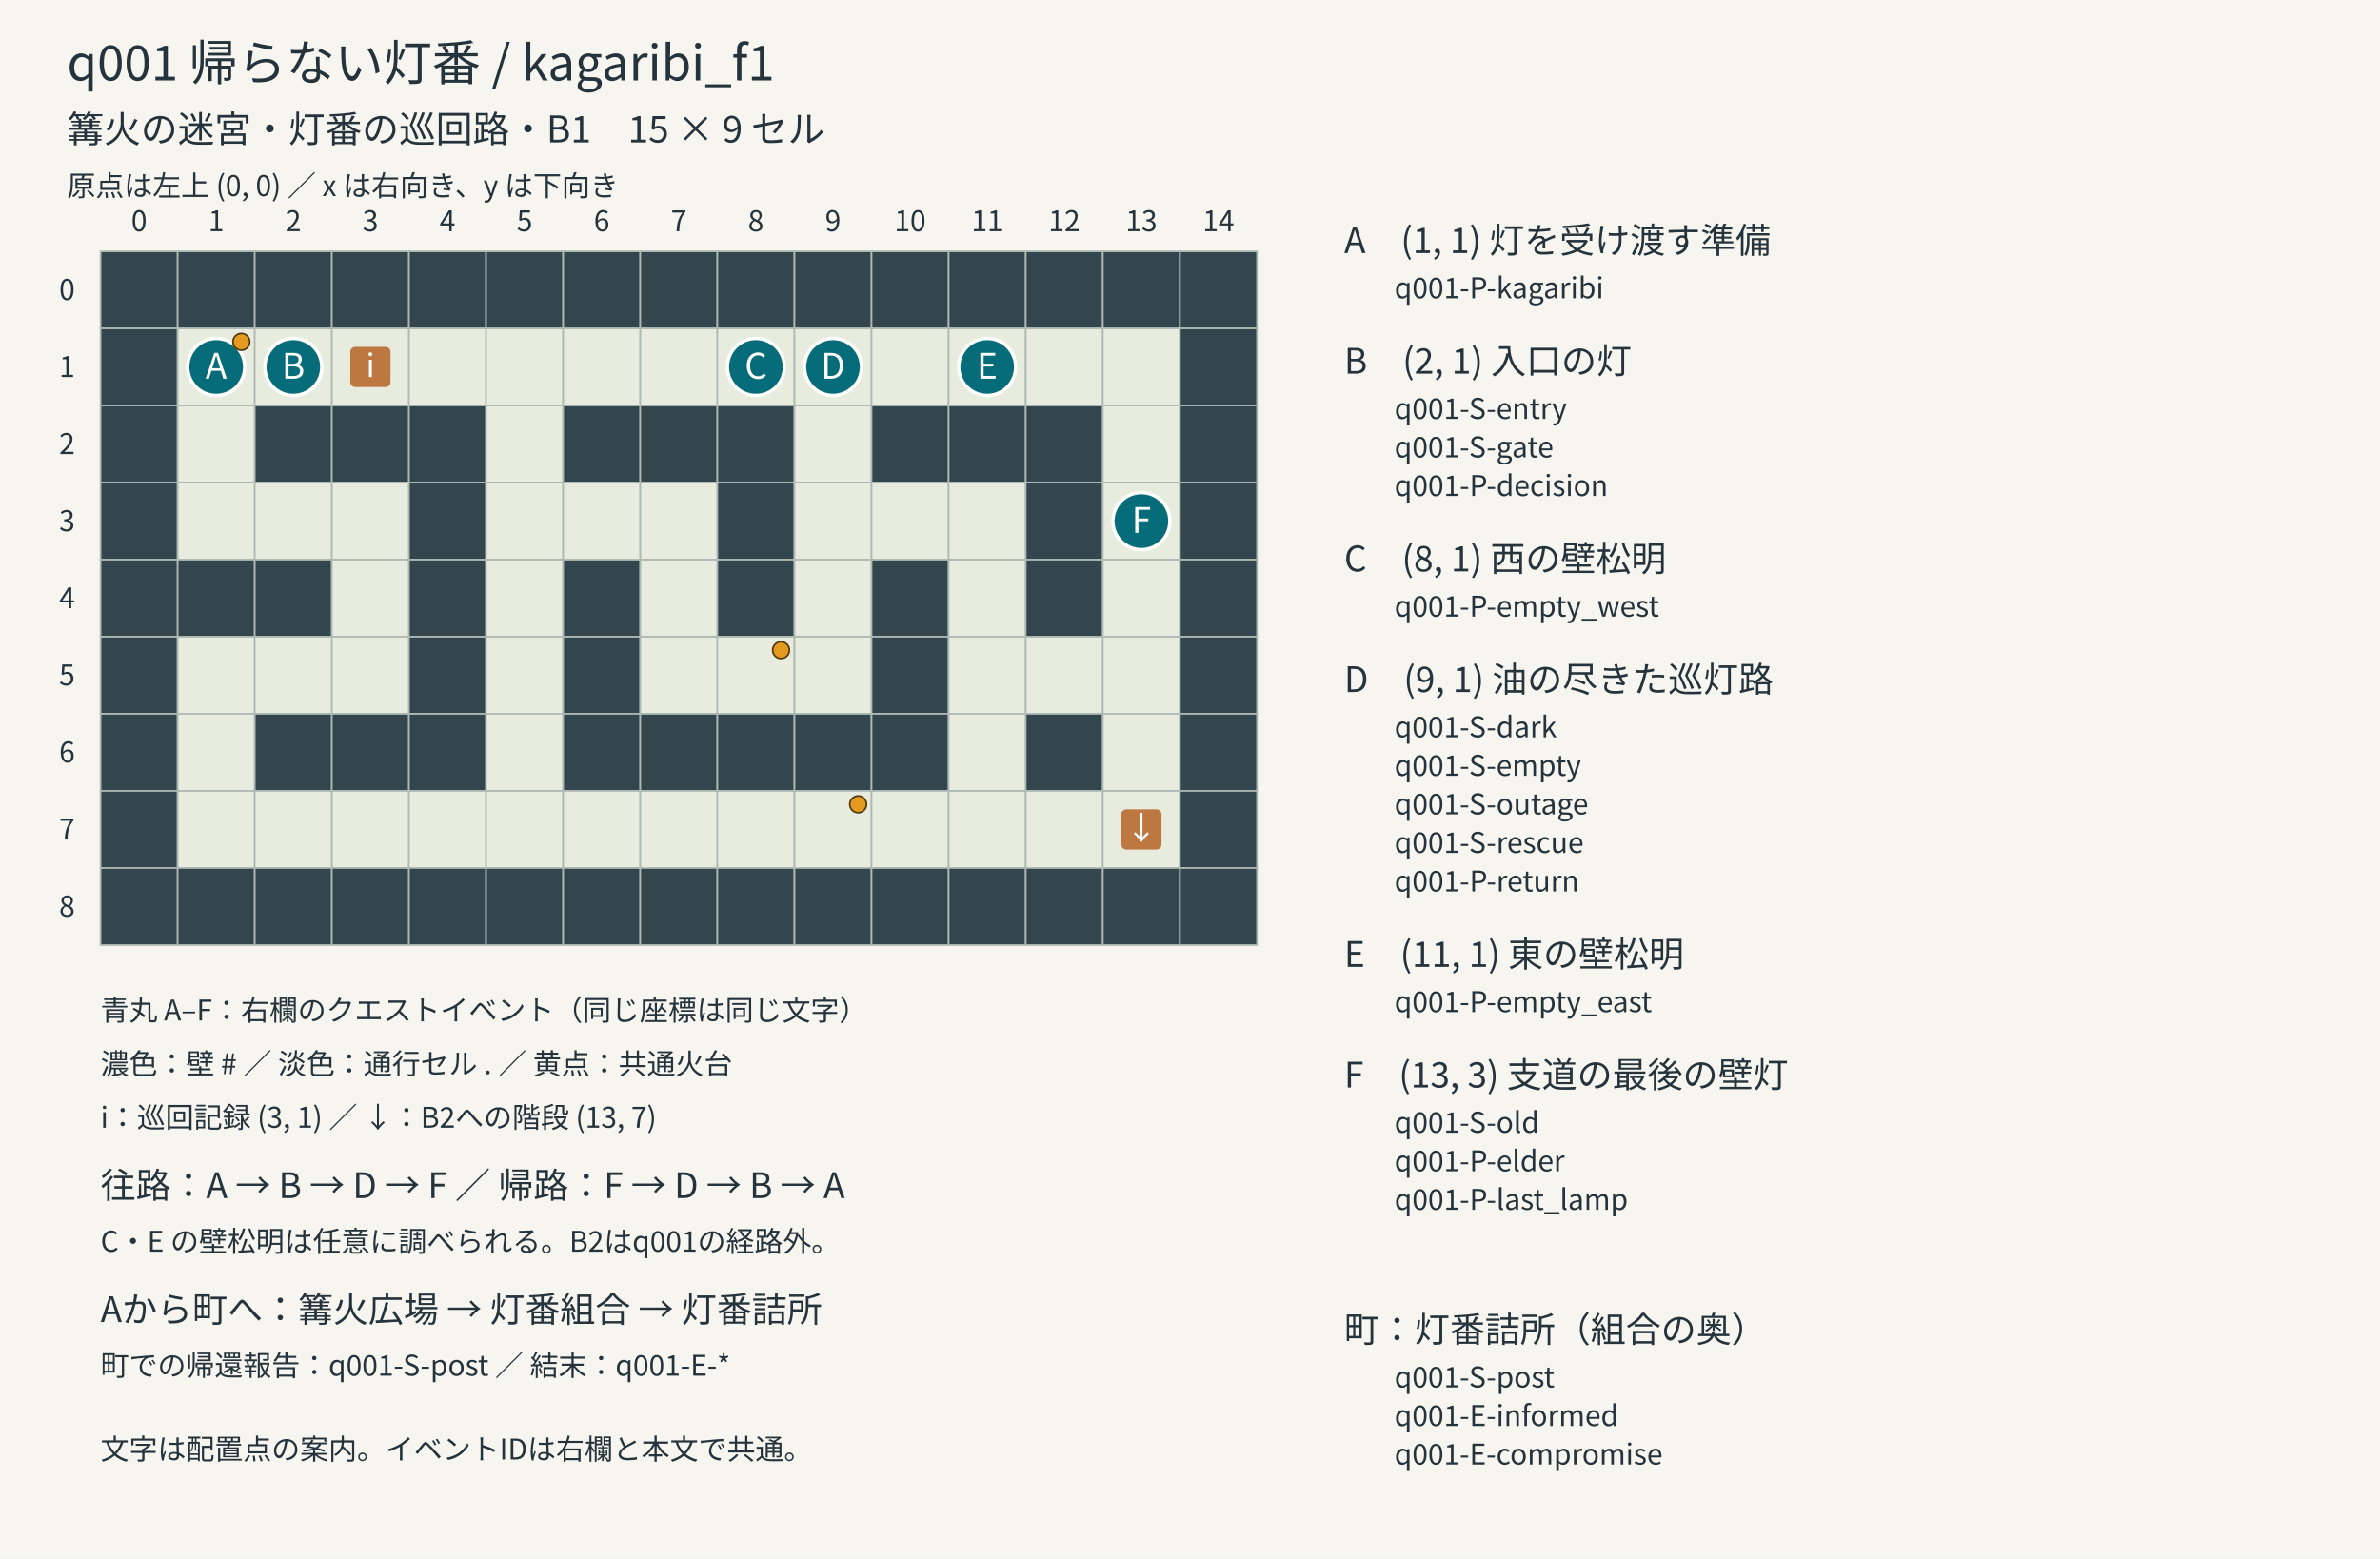
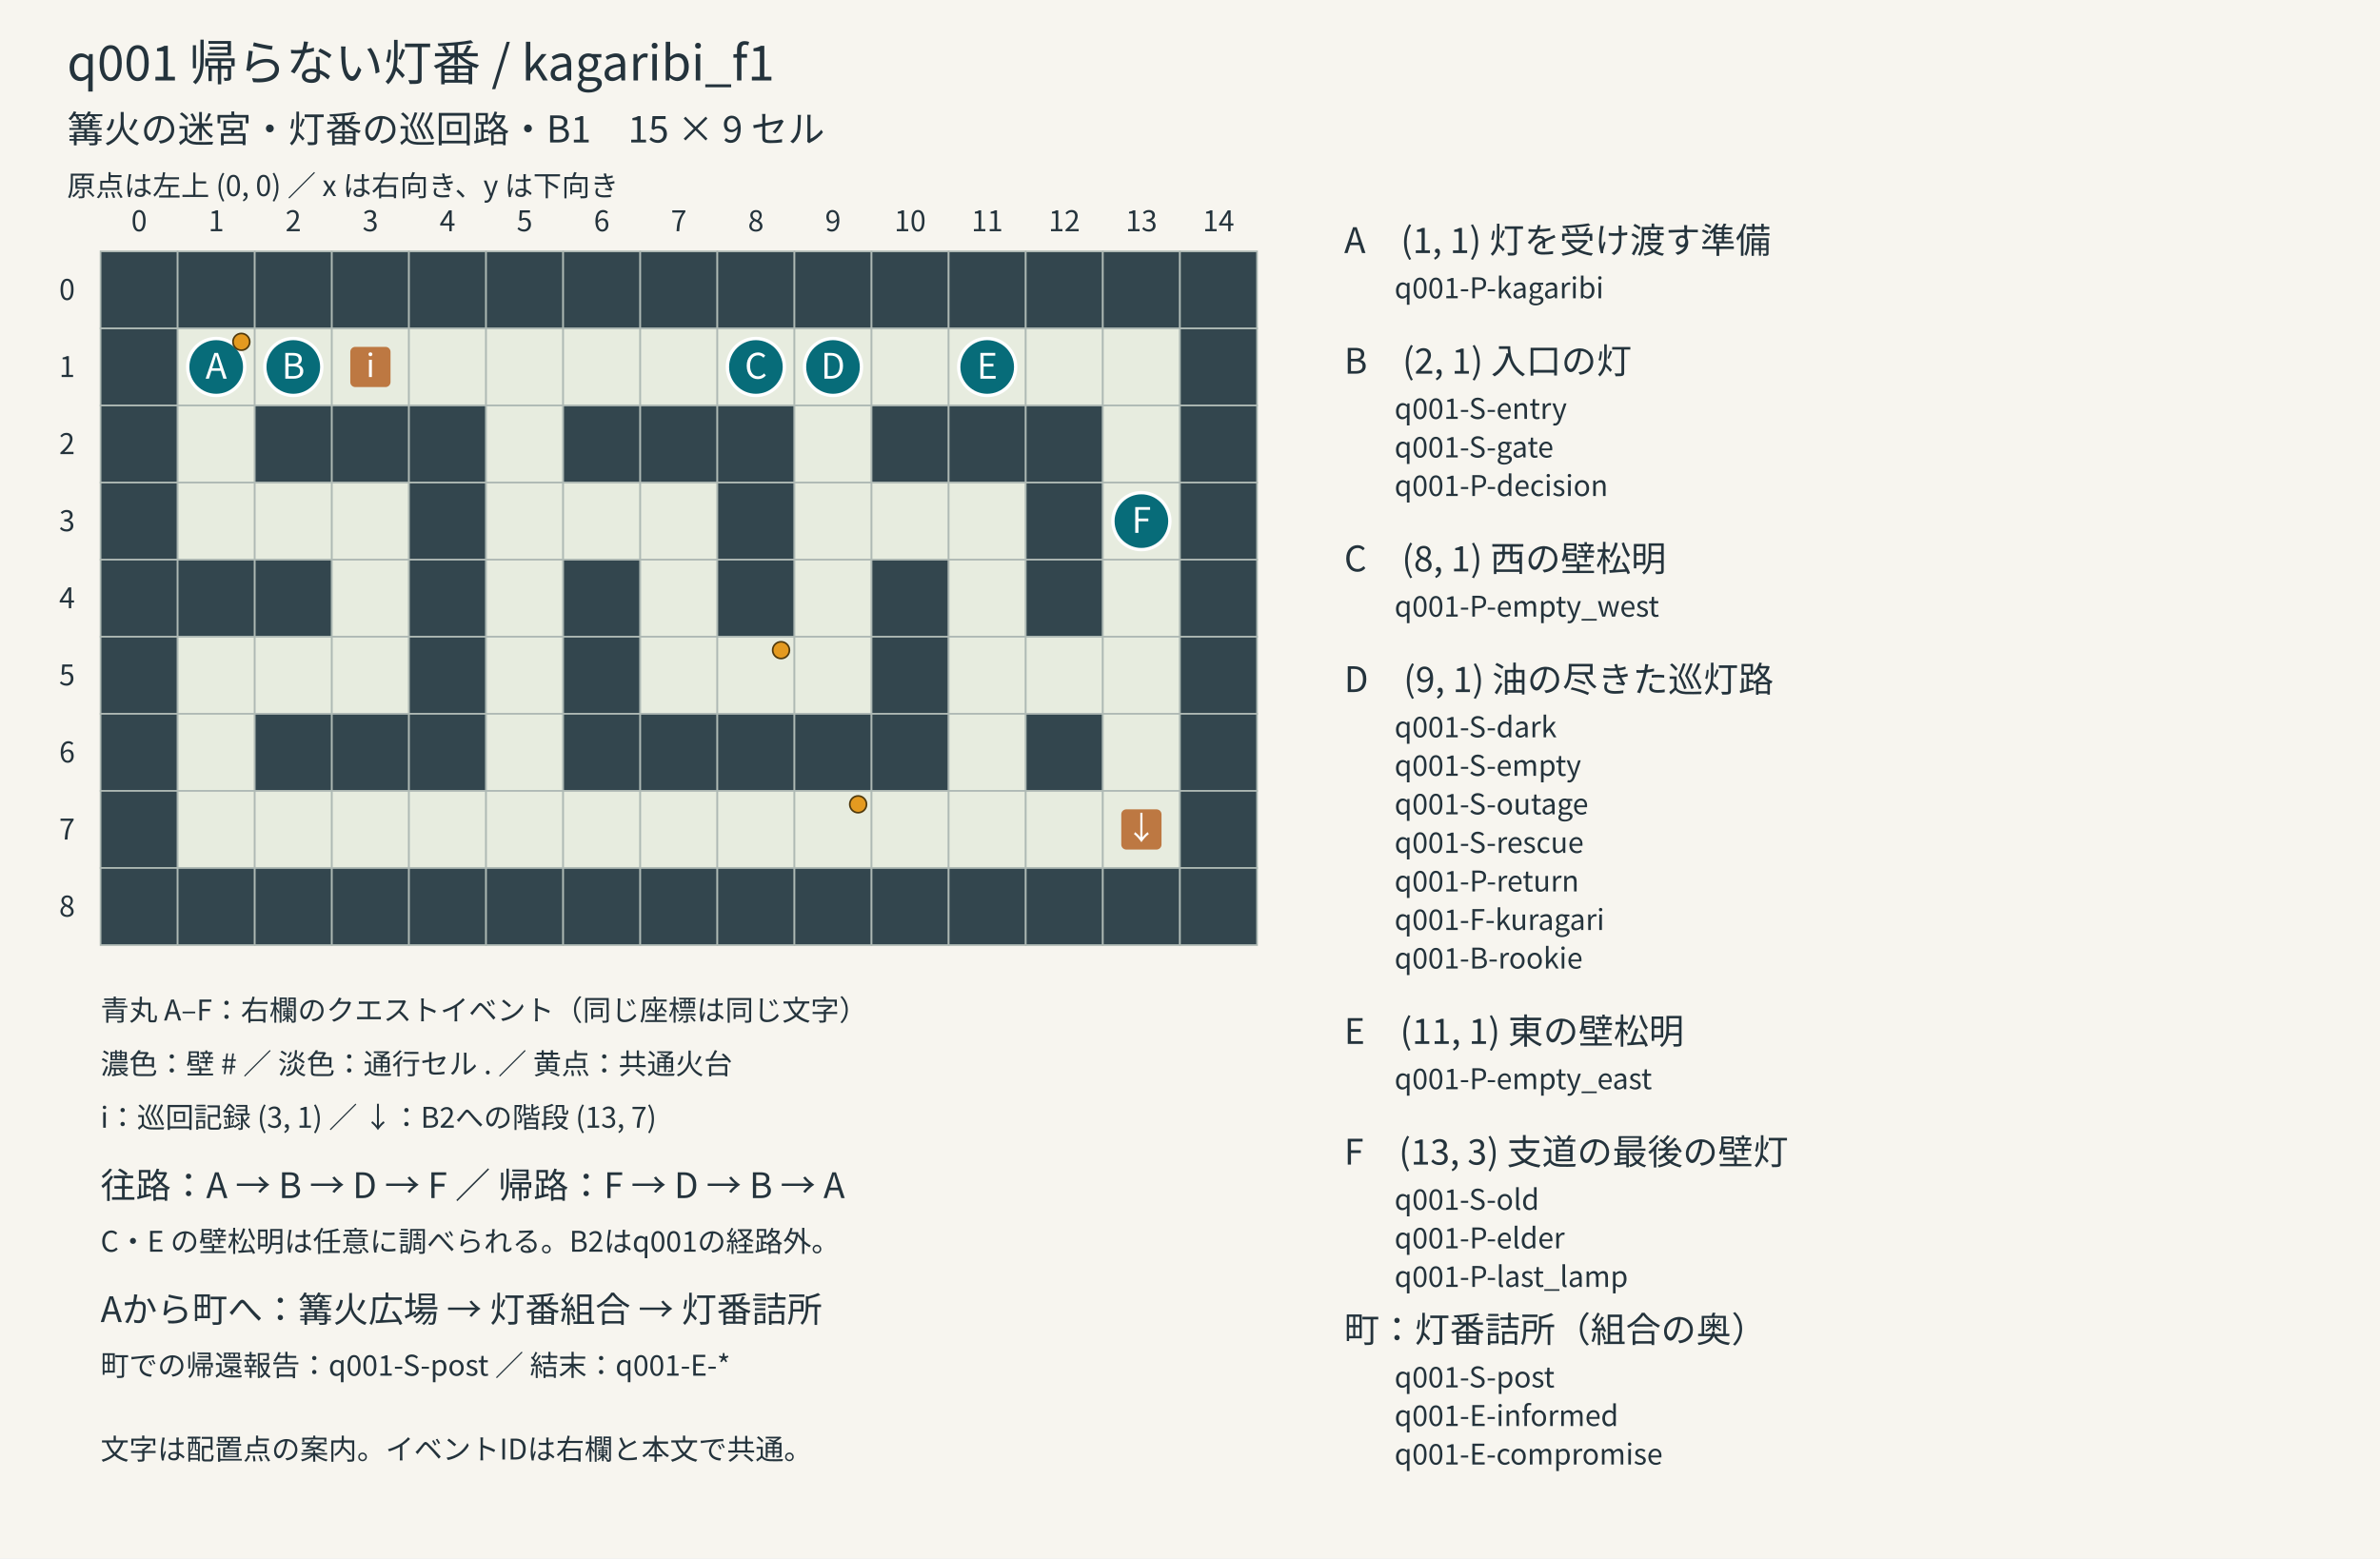
<svg xmlns="http://www.w3.org/2000/svg" width="1420" height="930" viewBox="0 0 1420 930" role="img" aria-labelledby="title desc">
  <rect width="1420" height="930" fill="#f7f5ef" />
  <style>text{font-family:"Noto Sans CJK JP","Noto Sans JP",sans-serif;fill:#24333c}.id{font-family:monospace;font-size:17px}.small{font-size:17px}</style>
  <text x="40" y="48" font-size="29">q001 帰らない灯番 / kagaribi_f1</text>
  <text x="40" y="85" font-size="22">篝火の迷宮・灯番の巡回路・B1　15 × 9 セル</text>
  <text x="40" y="117" font-size="17">原点は左上 (0, 0) ／ x は右向き、y は下向き</text>
  <text x="83" y="138" text-anchor="middle" font-size="17">0</text>
  <text x="129" y="138" text-anchor="middle" font-size="17">1</text>
  <text x="175" y="138" text-anchor="middle" font-size="17">2</text>
  <text x="221" y="138" text-anchor="middle" font-size="17">3</text>
  <text x="267" y="138" text-anchor="middle" font-size="17">4</text>
  <text x="313" y="138" text-anchor="middle" font-size="17">5</text>
  <text x="359" y="138" text-anchor="middle" font-size="17">6</text>
  <text x="405" y="138" text-anchor="middle" font-size="17">7</text>
  <text x="451" y="138" text-anchor="middle" font-size="17">8</text>
  <text x="497" y="138" text-anchor="middle" font-size="17">9</text>
  <text x="543" y="138" text-anchor="middle" font-size="17">10</text>
  <text x="589" y="138" text-anchor="middle" font-size="17">11</text>
  <text x="635" y="138" text-anchor="middle" font-size="17">12</text>
  <text x="681" y="138" text-anchor="middle" font-size="17">13</text>
  <text x="727" y="138" text-anchor="middle" font-size="17">14</text>
  <text x="40" y="179" text-anchor="middle" font-size="17">0</text>
  <rect x="60" y="150" width="46" height="46" fill="#33464e" stroke="#aeb9b4" stroke-width="1" />
  <rect x="106" y="150" width="46" height="46" fill="#33464e" stroke="#aeb9b4" stroke-width="1" />
  <rect x="152" y="150" width="46" height="46" fill="#33464e" stroke="#aeb9b4" stroke-width="1" />
  <rect x="198" y="150" width="46" height="46" fill="#33464e" stroke="#aeb9b4" stroke-width="1" />
  <rect x="244" y="150" width="46" height="46" fill="#33464e" stroke="#aeb9b4" stroke-width="1" />
  <rect x="290" y="150" width="46" height="46" fill="#33464e" stroke="#aeb9b4" stroke-width="1" />
  <rect x="336" y="150" width="46" height="46" fill="#33464e" stroke="#aeb9b4" stroke-width="1" />
  <rect x="382" y="150" width="46" height="46" fill="#33464e" stroke="#aeb9b4" stroke-width="1" />
  <rect x="428" y="150" width="46" height="46" fill="#33464e" stroke="#aeb9b4" stroke-width="1" />
  <rect x="474" y="150" width="46" height="46" fill="#33464e" stroke="#aeb9b4" stroke-width="1" />
  <rect x="520" y="150" width="46" height="46" fill="#33464e" stroke="#aeb9b4" stroke-width="1" />
  <rect x="566" y="150" width="46" height="46" fill="#33464e" stroke="#aeb9b4" stroke-width="1" />
  <rect x="612" y="150" width="46" height="46" fill="#33464e" stroke="#aeb9b4" stroke-width="1" />
  <rect x="658" y="150" width="46" height="46" fill="#33464e" stroke="#aeb9b4" stroke-width="1" />
  <rect x="704" y="150" width="46" height="46" fill="#33464e" stroke="#aeb9b4" stroke-width="1" />
  <text x="40" y="225" text-anchor="middle" font-size="17">1</text>
  <rect x="60" y="196" width="46" height="46" fill="#33464e" stroke="#aeb9b4" stroke-width="1" />
  <rect x="106" y="196" width="46" height="46" fill="#e7ecdf" stroke="#aeb9b4" stroke-width="1" />
  <rect x="152" y="196" width="46" height="46" fill="#e7ecdf" stroke="#aeb9b4" stroke-width="1" />
  <rect x="198" y="196" width="46" height="46" fill="#e7ecdf" stroke="#aeb9b4" stroke-width="1" />
  <rect x="244" y="196" width="46" height="46" fill="#e7ecdf" stroke="#aeb9b4" stroke-width="1" />
  <rect x="290" y="196" width="46" height="46" fill="#e7ecdf" stroke="#aeb9b4" stroke-width="1" />
  <rect x="336" y="196" width="46" height="46" fill="#e7ecdf" stroke="#aeb9b4" stroke-width="1" />
  <rect x="382" y="196" width="46" height="46" fill="#e7ecdf" stroke="#aeb9b4" stroke-width="1" />
  <rect x="428" y="196" width="46" height="46" fill="#e7ecdf" stroke="#aeb9b4" stroke-width="1" />
  <rect x="474" y="196" width="46" height="46" fill="#e7ecdf" stroke="#aeb9b4" stroke-width="1" />
  <rect x="520" y="196" width="46" height="46" fill="#e7ecdf" stroke="#aeb9b4" stroke-width="1" />
  <rect x="566" y="196" width="46" height="46" fill="#e7ecdf" stroke="#aeb9b4" stroke-width="1" />
  <rect x="612" y="196" width="46" height="46" fill="#e7ecdf" stroke="#aeb9b4" stroke-width="1" />
  <rect x="658" y="196" width="46" height="46" fill="#e7ecdf" stroke="#aeb9b4" stroke-width="1" />
  <rect x="704" y="196" width="46" height="46" fill="#33464e" stroke="#aeb9b4" stroke-width="1" />
  <text x="40" y="271" text-anchor="middle" font-size="17">2</text>
  <rect x="60" y="242" width="46" height="46" fill="#33464e" stroke="#aeb9b4" stroke-width="1" />
  <rect x="106" y="242" width="46" height="46" fill="#e7ecdf" stroke="#aeb9b4" stroke-width="1" />
  <rect x="152" y="242" width="46" height="46" fill="#33464e" stroke="#aeb9b4" stroke-width="1" />
  <rect x="198" y="242" width="46" height="46" fill="#33464e" stroke="#aeb9b4" stroke-width="1" />
  <rect x="244" y="242" width="46" height="46" fill="#33464e" stroke="#aeb9b4" stroke-width="1" />
  <rect x="290" y="242" width="46" height="46" fill="#e7ecdf" stroke="#aeb9b4" stroke-width="1" />
  <rect x="336" y="242" width="46" height="46" fill="#33464e" stroke="#aeb9b4" stroke-width="1" />
  <rect x="382" y="242" width="46" height="46" fill="#33464e" stroke="#aeb9b4" stroke-width="1" />
  <rect x="428" y="242" width="46" height="46" fill="#33464e" stroke="#aeb9b4" stroke-width="1" />
  <rect x="474" y="242" width="46" height="46" fill="#e7ecdf" stroke="#aeb9b4" stroke-width="1" />
  <rect x="520" y="242" width="46" height="46" fill="#33464e" stroke="#aeb9b4" stroke-width="1" />
  <rect x="566" y="242" width="46" height="46" fill="#33464e" stroke="#aeb9b4" stroke-width="1" />
  <rect x="612" y="242" width="46" height="46" fill="#33464e" stroke="#aeb9b4" stroke-width="1" />
  <rect x="658" y="242" width="46" height="46" fill="#e7ecdf" stroke="#aeb9b4" stroke-width="1" />
  <rect x="704" y="242" width="46" height="46" fill="#33464e" stroke="#aeb9b4" stroke-width="1" />
  <text x="40" y="317" text-anchor="middle" font-size="17">3</text>
  <rect x="60" y="288" width="46" height="46" fill="#33464e" stroke="#aeb9b4" stroke-width="1" />
  <rect x="106" y="288" width="46" height="46" fill="#e7ecdf" stroke="#aeb9b4" stroke-width="1" />
  <rect x="152" y="288" width="46" height="46" fill="#e7ecdf" stroke="#aeb9b4" stroke-width="1" />
  <rect x="198" y="288" width="46" height="46" fill="#e7ecdf" stroke="#aeb9b4" stroke-width="1" />
  <rect x="244" y="288" width="46" height="46" fill="#33464e" stroke="#aeb9b4" stroke-width="1" />
  <rect x="290" y="288" width="46" height="46" fill="#e7ecdf" stroke="#aeb9b4" stroke-width="1" />
  <rect x="336" y="288" width="46" height="46" fill="#e7ecdf" stroke="#aeb9b4" stroke-width="1" />
  <rect x="382" y="288" width="46" height="46" fill="#e7ecdf" stroke="#aeb9b4" stroke-width="1" />
  <rect x="428" y="288" width="46" height="46" fill="#33464e" stroke="#aeb9b4" stroke-width="1" />
  <rect x="474" y="288" width="46" height="46" fill="#e7ecdf" stroke="#aeb9b4" stroke-width="1" />
  <rect x="520" y="288" width="46" height="46" fill="#e7ecdf" stroke="#aeb9b4" stroke-width="1" />
  <rect x="566" y="288" width="46" height="46" fill="#e7ecdf" stroke="#aeb9b4" stroke-width="1" />
  <rect x="612" y="288" width="46" height="46" fill="#33464e" stroke="#aeb9b4" stroke-width="1" />
  <rect x="658" y="288" width="46" height="46" fill="#e7ecdf" stroke="#aeb9b4" stroke-width="1" />
  <rect x="704" y="288" width="46" height="46" fill="#33464e" stroke="#aeb9b4" stroke-width="1" />
  <text x="40" y="363" text-anchor="middle" font-size="17">4</text>
  <rect x="60" y="334" width="46" height="46" fill="#33464e" stroke="#aeb9b4" stroke-width="1" />
  <rect x="106" y="334" width="46" height="46" fill="#33464e" stroke="#aeb9b4" stroke-width="1" />
  <rect x="152" y="334" width="46" height="46" fill="#33464e" stroke="#aeb9b4" stroke-width="1" />
  <rect x="198" y="334" width="46" height="46" fill="#e7ecdf" stroke="#aeb9b4" stroke-width="1" />
  <rect x="244" y="334" width="46" height="46" fill="#33464e" stroke="#aeb9b4" stroke-width="1" />
  <rect x="290" y="334" width="46" height="46" fill="#e7ecdf" stroke="#aeb9b4" stroke-width="1" />
  <rect x="336" y="334" width="46" height="46" fill="#33464e" stroke="#aeb9b4" stroke-width="1" />
  <rect x="382" y="334" width="46" height="46" fill="#e7ecdf" stroke="#aeb9b4" stroke-width="1" />
  <rect x="428" y="334" width="46" height="46" fill="#33464e" stroke="#aeb9b4" stroke-width="1" />
  <rect x="474" y="334" width="46" height="46" fill="#e7ecdf" stroke="#aeb9b4" stroke-width="1" />
  <rect x="520" y="334" width="46" height="46" fill="#33464e" stroke="#aeb9b4" stroke-width="1" />
  <rect x="566" y="334" width="46" height="46" fill="#e7ecdf" stroke="#aeb9b4" stroke-width="1" />
  <rect x="612" y="334" width="46" height="46" fill="#33464e" stroke="#aeb9b4" stroke-width="1" />
  <rect x="658" y="334" width="46" height="46" fill="#e7ecdf" stroke="#aeb9b4" stroke-width="1" />
  <rect x="704" y="334" width="46" height="46" fill="#33464e" stroke="#aeb9b4" stroke-width="1" />
  <text x="40" y="409" text-anchor="middle" font-size="17">5</text>
  <rect x="60" y="380" width="46" height="46" fill="#33464e" stroke="#aeb9b4" stroke-width="1" />
  <rect x="106" y="380" width="46" height="46" fill="#e7ecdf" stroke="#aeb9b4" stroke-width="1" />
  <rect x="152" y="380" width="46" height="46" fill="#e7ecdf" stroke="#aeb9b4" stroke-width="1" />
  <rect x="198" y="380" width="46" height="46" fill="#e7ecdf" stroke="#aeb9b4" stroke-width="1" />
  <rect x="244" y="380" width="46" height="46" fill="#33464e" stroke="#aeb9b4" stroke-width="1" />
  <rect x="290" y="380" width="46" height="46" fill="#e7ecdf" stroke="#aeb9b4" stroke-width="1" />
  <rect x="336" y="380" width="46" height="46" fill="#33464e" stroke="#aeb9b4" stroke-width="1" />
  <rect x="382" y="380" width="46" height="46" fill="#e7ecdf" stroke="#aeb9b4" stroke-width="1" />
  <rect x="428" y="380" width="46" height="46" fill="#e7ecdf" stroke="#aeb9b4" stroke-width="1" />
  <rect x="474" y="380" width="46" height="46" fill="#e7ecdf" stroke="#aeb9b4" stroke-width="1" />
  <rect x="520" y="380" width="46" height="46" fill="#33464e" stroke="#aeb9b4" stroke-width="1" />
  <rect x="566" y="380" width="46" height="46" fill="#e7ecdf" stroke="#aeb9b4" stroke-width="1" />
  <rect x="612" y="380" width="46" height="46" fill="#e7ecdf" stroke="#aeb9b4" stroke-width="1" />
  <rect x="658" y="380" width="46" height="46" fill="#e7ecdf" stroke="#aeb9b4" stroke-width="1" />
  <rect x="704" y="380" width="46" height="46" fill="#33464e" stroke="#aeb9b4" stroke-width="1" />
  <text x="40" y="455" text-anchor="middle" font-size="17">6</text>
  <rect x="60" y="426" width="46" height="46" fill="#33464e" stroke="#aeb9b4" stroke-width="1" />
  <rect x="106" y="426" width="46" height="46" fill="#e7ecdf" stroke="#aeb9b4" stroke-width="1" />
  <rect x="152" y="426" width="46" height="46" fill="#33464e" stroke="#aeb9b4" stroke-width="1" />
  <rect x="198" y="426" width="46" height="46" fill="#33464e" stroke="#aeb9b4" stroke-width="1" />
  <rect x="244" y="426" width="46" height="46" fill="#33464e" stroke="#aeb9b4" stroke-width="1" />
  <rect x="290" y="426" width="46" height="46" fill="#e7ecdf" stroke="#aeb9b4" stroke-width="1" />
  <rect x="336" y="426" width="46" height="46" fill="#33464e" stroke="#aeb9b4" stroke-width="1" />
  <rect x="382" y="426" width="46" height="46" fill="#33464e" stroke="#aeb9b4" stroke-width="1" />
  <rect x="428" y="426" width="46" height="46" fill="#33464e" stroke="#aeb9b4" stroke-width="1" />
  <rect x="474" y="426" width="46" height="46" fill="#33464e" stroke="#aeb9b4" stroke-width="1" />
  <rect x="520" y="426" width="46" height="46" fill="#33464e" stroke="#aeb9b4" stroke-width="1" />
  <rect x="566" y="426" width="46" height="46" fill="#e7ecdf" stroke="#aeb9b4" stroke-width="1" />
  <rect x="612" y="426" width="46" height="46" fill="#33464e" stroke="#aeb9b4" stroke-width="1" />
  <rect x="658" y="426" width="46" height="46" fill="#e7ecdf" stroke="#aeb9b4" stroke-width="1" />
  <rect x="704" y="426" width="46" height="46" fill="#33464e" stroke="#aeb9b4" stroke-width="1" />
  <text x="40" y="501" text-anchor="middle" font-size="17">7</text>
  <rect x="60" y="472" width="46" height="46" fill="#33464e" stroke="#aeb9b4" stroke-width="1" />
  <rect x="106" y="472" width="46" height="46" fill="#e7ecdf" stroke="#aeb9b4" stroke-width="1" />
  <rect x="152" y="472" width="46" height="46" fill="#e7ecdf" stroke="#aeb9b4" stroke-width="1" />
  <rect x="198" y="472" width="46" height="46" fill="#e7ecdf" stroke="#aeb9b4" stroke-width="1" />
  <rect x="244" y="472" width="46" height="46" fill="#e7ecdf" stroke="#aeb9b4" stroke-width="1" />
  <rect x="290" y="472" width="46" height="46" fill="#e7ecdf" stroke="#aeb9b4" stroke-width="1" />
  <rect x="336" y="472" width="46" height="46" fill="#e7ecdf" stroke="#aeb9b4" stroke-width="1" />
  <rect x="382" y="472" width="46" height="46" fill="#e7ecdf" stroke="#aeb9b4" stroke-width="1" />
  <rect x="428" y="472" width="46" height="46" fill="#e7ecdf" stroke="#aeb9b4" stroke-width="1" />
  <rect x="474" y="472" width="46" height="46" fill="#e7ecdf" stroke="#aeb9b4" stroke-width="1" />
  <rect x="520" y="472" width="46" height="46" fill="#e7ecdf" stroke="#aeb9b4" stroke-width="1" />
  <rect x="566" y="472" width="46" height="46" fill="#e7ecdf" stroke="#aeb9b4" stroke-width="1" />
  <rect x="612" y="472" width="46" height="46" fill="#e7ecdf" stroke="#aeb9b4" stroke-width="1" />
  <rect x="658" y="472" width="46" height="46" fill="#e7ecdf" stroke="#aeb9b4" stroke-width="1" />
  <rect x="704" y="472" width="46" height="46" fill="#33464e" stroke="#aeb9b4" stroke-width="1" />
  <text x="40" y="547" text-anchor="middle" font-size="17">8</text>
  <rect x="60" y="518" width="46" height="46" fill="#33464e" stroke="#aeb9b4" stroke-width="1" />
  <rect x="106" y="518" width="46" height="46" fill="#33464e" stroke="#aeb9b4" stroke-width="1" />
  <rect x="152" y="518" width="46" height="46" fill="#33464e" stroke="#aeb9b4" stroke-width="1" />
  <rect x="198" y="518" width="46" height="46" fill="#33464e" stroke="#aeb9b4" stroke-width="1" />
  <rect x="244" y="518" width="46" height="46" fill="#33464e" stroke="#aeb9b4" stroke-width="1" />
  <rect x="290" y="518" width="46" height="46" fill="#33464e" stroke="#aeb9b4" stroke-width="1" />
  <rect x="336" y="518" width="46" height="46" fill="#33464e" stroke="#aeb9b4" stroke-width="1" />
  <rect x="382" y="518" width="46" height="46" fill="#33464e" stroke="#aeb9b4" stroke-width="1" />
  <rect x="428" y="518" width="46" height="46" fill="#33464e" stroke="#aeb9b4" stroke-width="1" />
  <rect x="474" y="518" width="46" height="46" fill="#33464e" stroke="#aeb9b4" stroke-width="1" />
  <rect x="520" y="518" width="46" height="46" fill="#33464e" stroke="#aeb9b4" stroke-width="1" />
  <rect x="566" y="518" width="46" height="46" fill="#33464e" stroke="#aeb9b4" stroke-width="1" />
  <rect x="612" y="518" width="46" height="46" fill="#33464e" stroke="#aeb9b4" stroke-width="1" />
  <rect x="658" y="518" width="46" height="46" fill="#33464e" stroke="#aeb9b4" stroke-width="1" />
  <rect x="704" y="518" width="46" height="46" fill="#33464e" stroke="#aeb9b4" stroke-width="1" />
  <circle cx="129" cy="219" r="17" fill="#076c79" stroke="#fff" stroke-width="2" />
  <text x="129" y="226" text-anchor="middle" font-size="21" style="fill:white">A</text>
  <circle cx="175" cy="219" r="17" fill="#076c79" stroke="#fff" stroke-width="2" />
  <text x="175" y="226" text-anchor="middle" font-size="21" style="fill:white">B</text>
  <circle cx="451" cy="219" r="17" fill="#076c79" stroke="#fff" stroke-width="2" />
  <text x="451" y="226" text-anchor="middle" font-size="21" style="fill:white">C</text>
  <circle cx="497" cy="219" r="17" fill="#076c79" stroke="#fff" stroke-width="2" />
  <text x="497" y="226" text-anchor="middle" font-size="21" style="fill:white">D</text>
  <circle cx="589" cy="219" r="17" fill="#076c79" stroke="#fff" stroke-width="2" />
  <text x="589" y="226" text-anchor="middle" font-size="21" style="fill:white">E</text>
  <circle cx="681" cy="311" r="17" fill="#076c79" stroke="#fff" stroke-width="2" />
  <text x="681" y="318" text-anchor="middle" font-size="21" style="fill:white">F</text>
  <rect x="669" y="483" width="24" height="24" rx="3" fill="#bd7842" />
  <text x="681" y="501" text-anchor="middle" font-size="19" style="fill:white">↓</text>
  <rect x="209" y="207" width="24" height="24" rx="3" fill="#bd7842" />
  <text x="221" y="225" text-anchor="middle" font-size="19" style="fill:white">i</text>
  <circle cx="144" cy="204" r="5" fill="#e49a20" stroke="#513a0d" />
  <circle cx="466" cy="388" r="5" fill="#e49a20" stroke="#513a0d" />
  <circle cx="512" cy="480" r="5" fill="#e49a20" stroke="#513a0d" />
  <text x="60" y="609" font-size="17">青丸 A–F：右欄のクエストイベント（同じ座標は同じ文字）</text>
  <text x="60" y="641" font-size="17">濃色：壁 # ／ 淡色：通行セル . ／ 黄点：共通火台</text>
  <text x="60" y="673" font-size="17">i：巡回記録 (3, 1) ／ ↓：B2への階段 (13, 7)</text>
  <text x="60" y="715" font-size="21">往路：A → B → D → F ／ 帰路：F → D → B → A</text>
  <text x="60" y="747" font-size="17">C・E の壁松明は任意に調べられる。B2はq001の経路外。</text>
  <text x="60" y="789" font-size="21">Aから町へ：篝火広場 → 灯番組合 → 灯番詰所</text>
  <text x="60" y="821" font-size="17">町での帰還報告：q001-S-post ／ 結末：q001-E-*</text>
  <text x="60" y="871" font-size="17">文字は配置点の案内。イベントIDは右欄と本文で共通。</text>
  <text x="802" y="151" font-size="21">A　(1, 1) 灯を受け渡す準備</text>
  <text x="832" y="178" font-family="monospace" font-size="17">q001-P-kagaribi</text>
  <text x="802" y="223" font-size="21">B　(2, 1) 入口の灯</text>
  <text x="832" y="250" font-family="monospace" font-size="17">q001-S-entry</text>
  <text x="832" y="273" font-family="monospace" font-size="17">q001-S-gate</text>
  <text x="832" y="296" font-family="monospace" font-size="17">q001-P-decision</text>
  <text x="802" y="341" font-size="21">C　(8, 1) 西の壁松明</text>
  <text x="832" y="368" font-family="monospace" font-size="17">q001-P-empty_west</text>
  <text x="802" y="413" font-size="21">D　(9, 1) 油の尽きた巡灯路</text>
  <text x="832" y="440" font-family="monospace" font-size="17">q001-S-dark</text>
  <text x="832" y="463" font-family="monospace" font-size="17">q001-S-empty</text>
  <text x="832" y="486" font-family="monospace" font-size="17">q001-S-outage</text>
  <text x="832" y="509" font-family="monospace" font-size="17">q001-S-rescue</text>
  <text x="832" y="532" font-family="monospace" font-size="17">q001-P-return</text>
-   <text x="802" y="577" font-size="21">E　(11, 1) 東の壁松明</text>
-   <text x="832" y="604" font-family="monospace" font-size="17">q001-P-empty_east</text>
-   <text x="802" y="649" font-size="21">F　(13, 3) 支道の最後の壁灯</text>
-   <text x="832" y="676" font-family="monospace" font-size="17">q001-S-old</text>
-   <text x="832" y="699" font-family="monospace" font-size="17">q001-P-elder</text>
-   <text x="832" y="722" font-family="monospace" font-size="17">q001-P-last_lamp</text>
+   <text x="832" y="555" font-family="monospace" font-size="17">q001-F-kuragari</text>
+   <text x="832" y="578" font-family="monospace" font-size="17">q001-B-rookie</text>
+   <text x="802" y="623" font-size="21">E　(11, 1) 東の壁松明</text>
+   <text x="832" y="650" font-family="monospace" font-size="17">q001-P-empty_east</text>
+   <text x="802" y="695" font-size="21">F　(13, 3) 支道の最後の壁灯</text>
+   <text x="832" y="722" font-family="monospace" font-size="17">q001-S-old</text>
+   <text x="832" y="745" font-family="monospace" font-size="17">q001-P-elder</text>
+   <text x="832" y="768" font-family="monospace" font-size="17">q001-P-last_lamp</text>
  <text x="802" y="801" font-size="21">町：灯番詰所（組合の奥）</text>
  <text x="832" y="828" font-family="monospace" font-size="17">q001-S-post</text>
  <text x="832" y="851" font-family="monospace" font-size="17">q001-E-informed</text>
  <text x="832" y="874" font-family="monospace" font-size="17">q001-E-compromise</text>
</svg>
